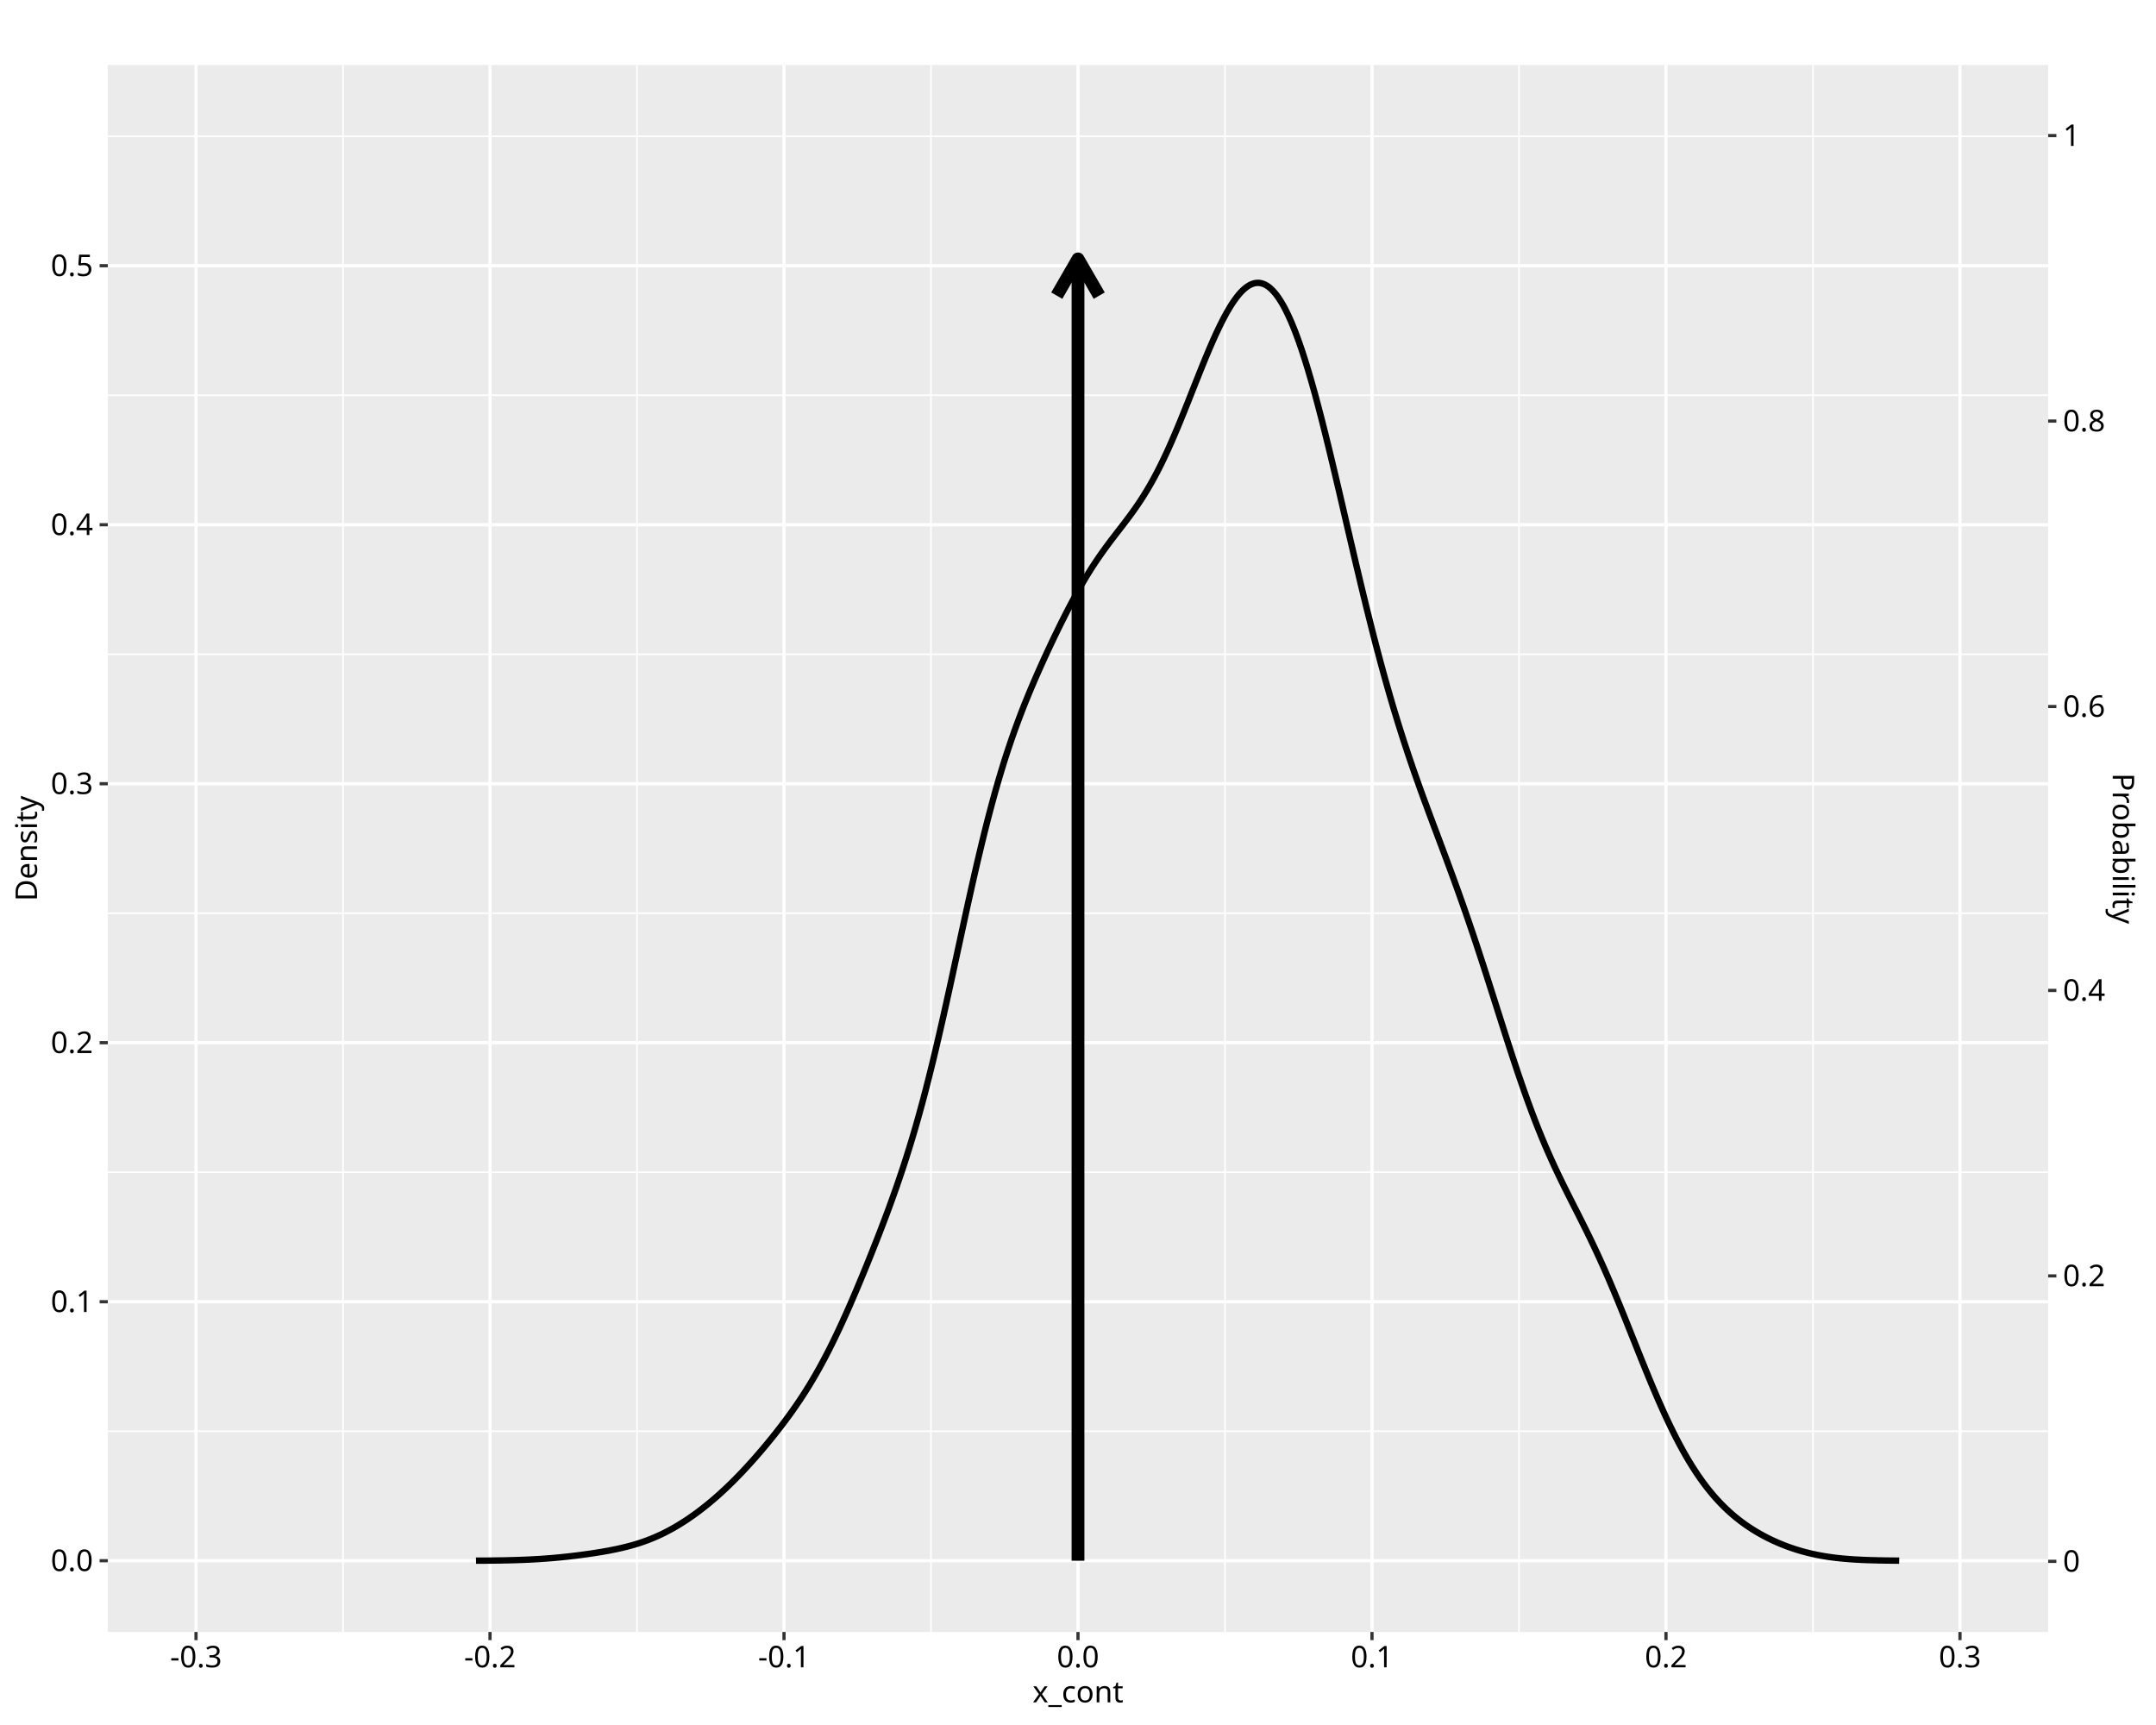
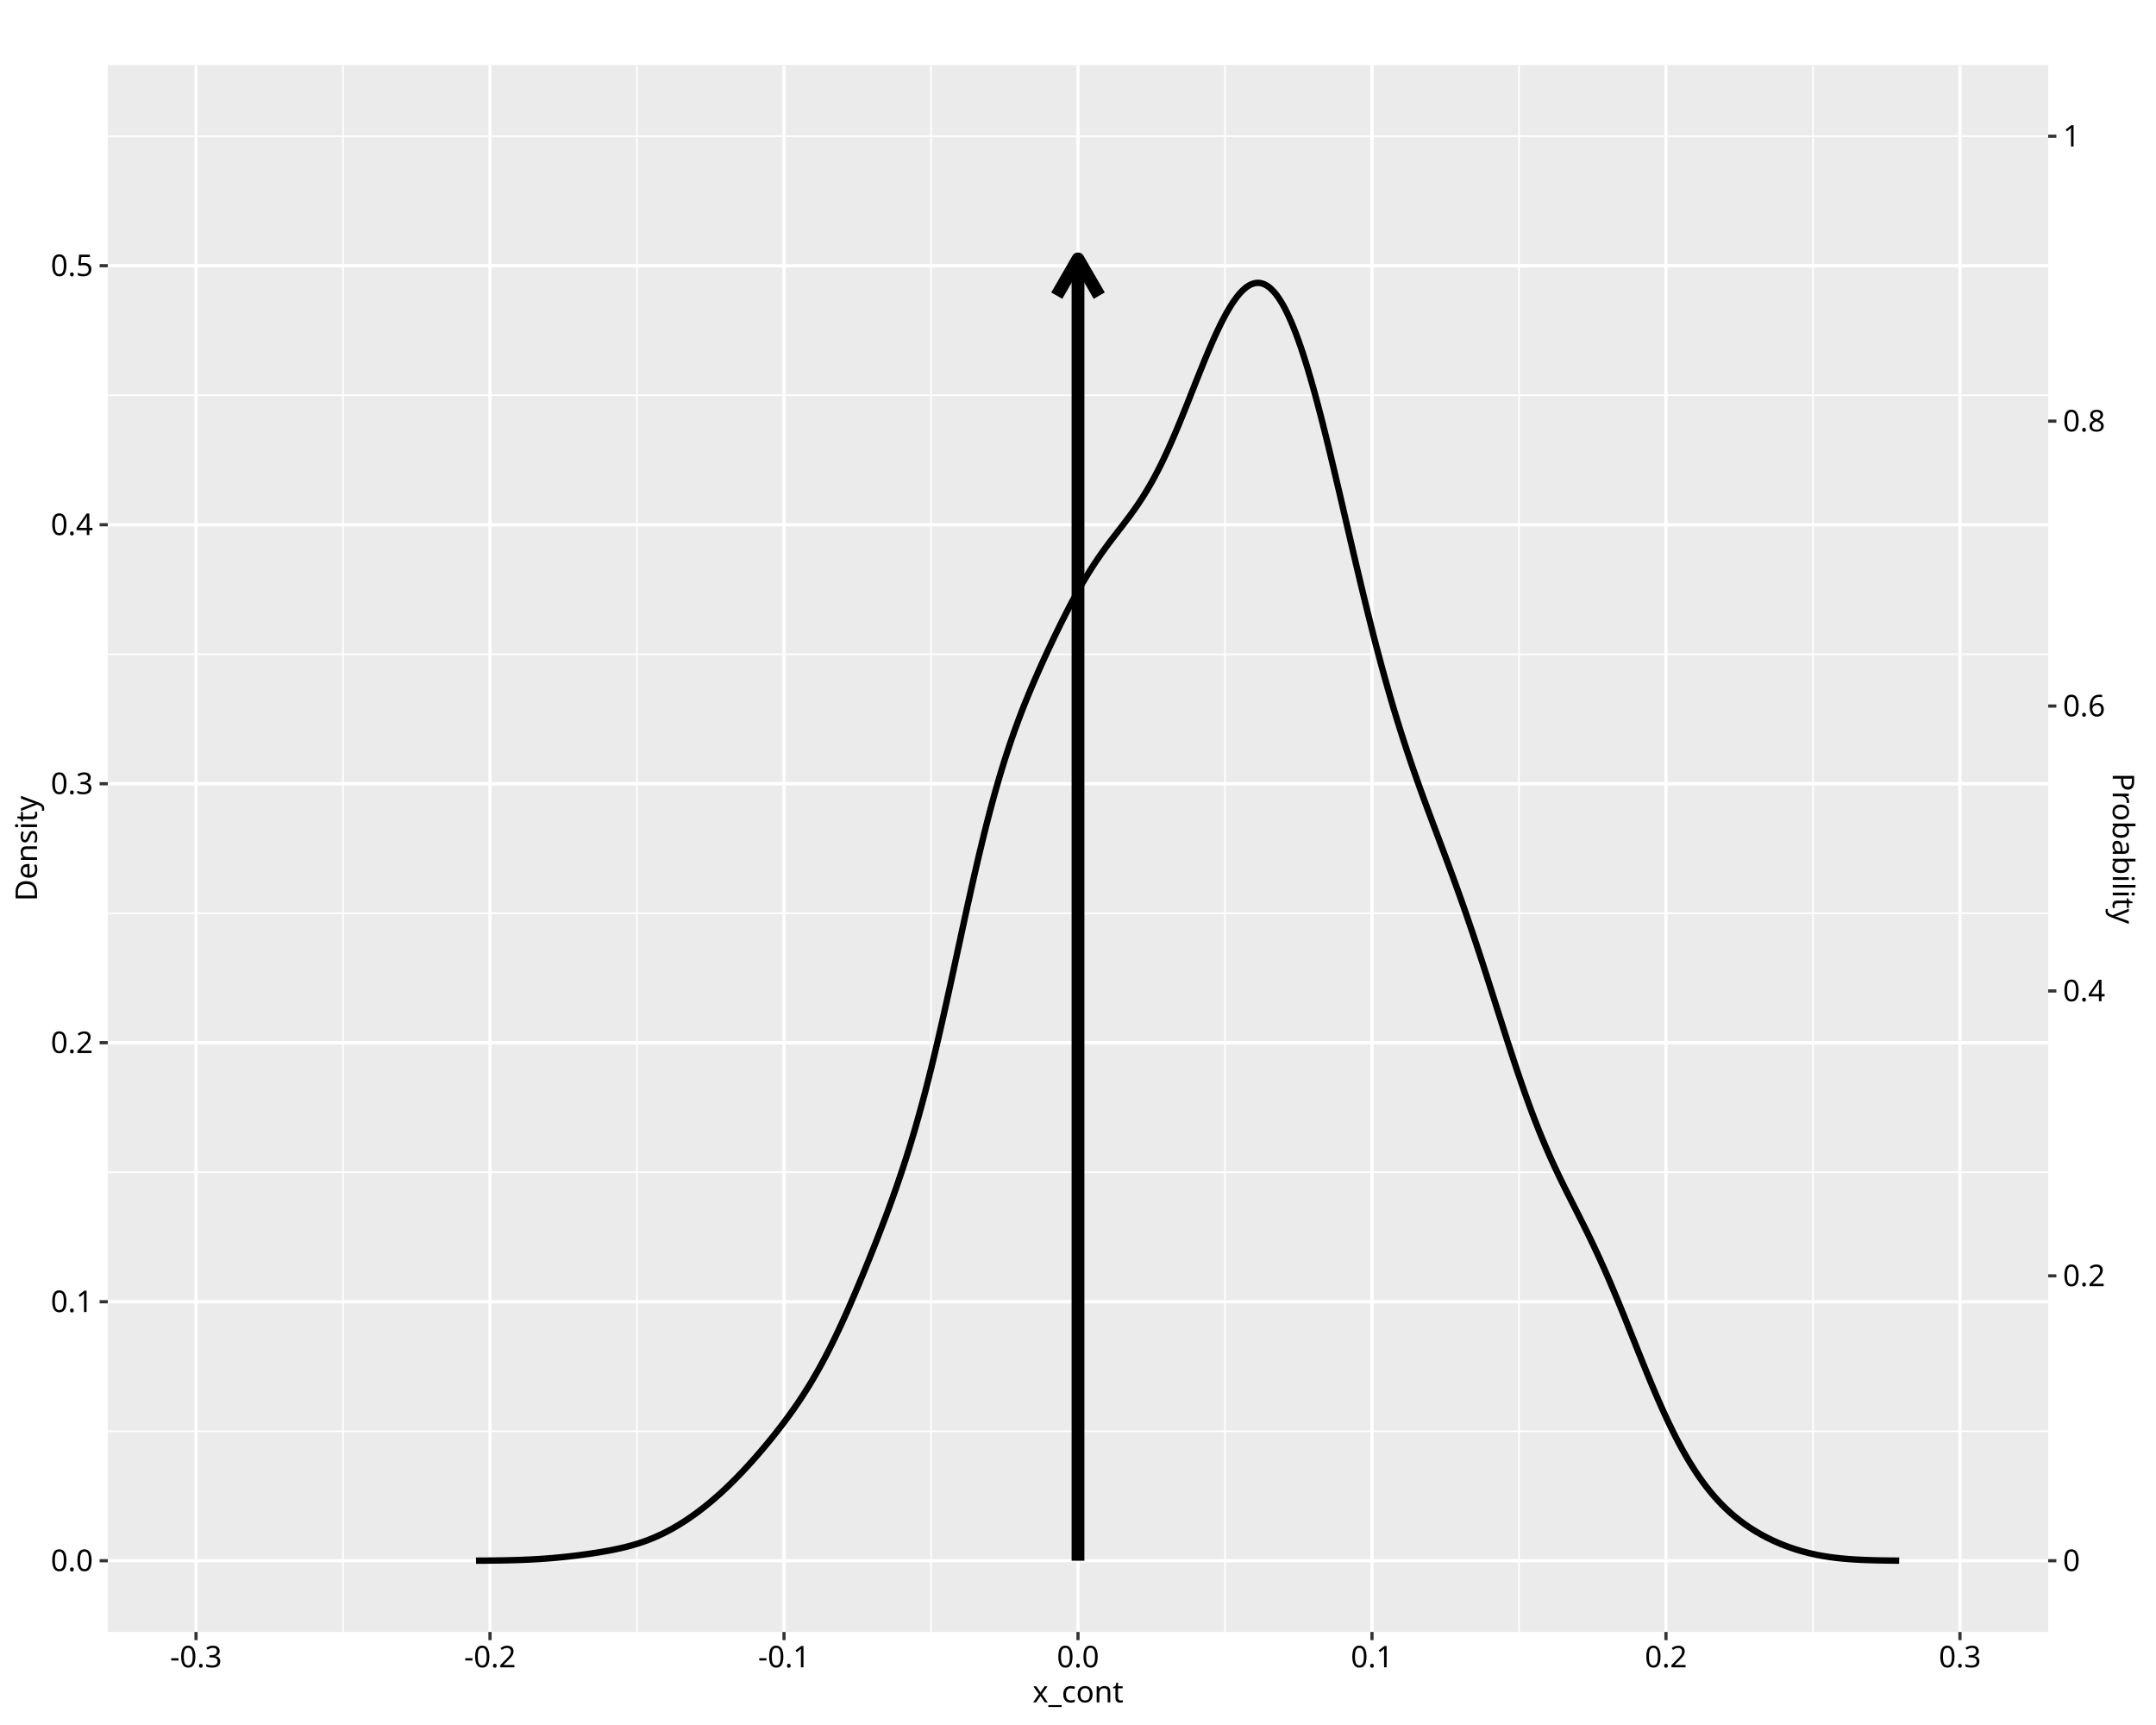
<svg xmlns="http://www.w3.org/2000/svg" class="svglite" data-engine-version="2.0" width="720.00pt" height="576.00pt" viewBox="0 0 720.00 576.00">
  <defs>
    <style type="text/css">
    .svglite line, .svglite polyline, .svglite polygon, .svglite path, .svglite rect, .svglite circle {
      fill: none;
      stroke: #000000;
      stroke-linecap: round;
      stroke-linejoin: round;
      stroke-miterlimit: 10.00;
    }
  </style>
  </defs>
  <rect width="100%" height="100%" style="stroke: none; fill: #FFFFFF;" />
  <defs>
    <clipPath id="cpMC4wMHw3MjAuMDB8MC4wMHw1NzYuMDA=">
      <rect x="0.00" y="0.00" width="720.00" height="576.00" />
    </clipPath>
  </defs>
  <g clip-path="url(#cpMC4wMHw3MjAuMDB8MC4wMHw1NzYuMDA=)">
    <rect x="0.00" y="0.00" width="720.00" height="576.00" style="stroke-width: 1.07; stroke: #FFFFFF; fill: #FFFFFF;" />
  </g>
  <defs>
    <clipPath id="cpMzYuMDF8NjgzLjk5fDIxLjcxfDU0NC45Mw==">
      <rect x="36.01" y="21.71" width="647.98" height="523.22" />
    </clipPath>
  </defs>
  <g clip-path="url(#cpMzYuMDF8NjgzLjk5fDIxLjcxfDU0NC45Mw==)">
    <rect x="36.01" y="21.71" width="647.98" height="523.22" style="stroke-width: 1.07; stroke: none; fill: #EBEBEB;" />
    <polyline points="36.01,477.91 683.99,477.91 " style="stroke-width: 0.53; stroke: #FFFFFF; stroke-linecap: butt;" />
    <polyline points="36.01,391.43 683.99,391.43 " style="stroke-width: 0.53; stroke: #FFFFFF; stroke-linecap: butt;" />
    <polyline points="36.01,304.94 683.99,304.94 " style="stroke-width: 0.53; stroke: #FFFFFF; stroke-linecap: butt;" />
    <polyline points="36.01,218.46 683.99,218.46 " style="stroke-width: 0.53; stroke: #FFFFFF; stroke-linecap: butt;" />
    <polyline points="36.01,131.97 683.99,131.97 " style="stroke-width: 0.53; stroke: #FFFFFF; stroke-linecap: butt;" />
    <polyline points="36.01,45.49 683.99,45.49 " style="stroke-width: 0.53; stroke: #FFFFFF; stroke-linecap: butt;" />
    <polyline points="114.55,544.93 114.55,21.71 " style="stroke-width: 0.53; stroke: #FFFFFF; stroke-linecap: butt;" />
    <polyline points="212.73,544.93 212.73,21.71 " style="stroke-width: 0.53; stroke: #FFFFFF; stroke-linecap: butt;" />
    <polyline points="310.91,544.93 310.91,21.71 " style="stroke-width: 0.53; stroke: #FFFFFF; stroke-linecap: butt;" />
    <polyline points="409.09,544.93 409.09,21.71 " style="stroke-width: 0.53; stroke: #FFFFFF; stroke-linecap: butt;" />
    <polyline points="507.27,544.93 507.27,21.71 " style="stroke-width: 0.53; stroke: #FFFFFF; stroke-linecap: butt;" />
    <polyline points="605.45,544.93 605.45,21.71 " style="stroke-width: 0.53; stroke: #FFFFFF; stroke-linecap: butt;" />
    <polyline points="36.01,521.15 683.99,521.15 " style="stroke-width: 1.07; stroke: #FFFFFF; stroke-linecap: butt;" />
    <polyline points="36.01,434.67 683.99,434.67 " style="stroke-width: 1.07; stroke: #FFFFFF; stroke-linecap: butt;" />
    <polyline points="36.01,348.18 683.99,348.18 " style="stroke-width: 1.07; stroke: #FFFFFF; stroke-linecap: butt;" />
    <polyline points="36.01,261.70 683.99,261.70 " style="stroke-width: 1.07; stroke: #FFFFFF; stroke-linecap: butt;" />
    <polyline points="36.01,175.22 683.99,175.22 " style="stroke-width: 1.07; stroke: #FFFFFF; stroke-linecap: butt;" />
    <polyline points="36.01,88.73 683.99,88.73 " style="stroke-width: 1.07; stroke: #FFFFFF; stroke-linecap: butt;" />
    <polyline points="65.46,544.93 65.46,21.71 " style="stroke-width: 1.07; stroke: #FFFFFF; stroke-linecap: butt;" />
    <polyline points="163.64,544.93 163.64,21.71 " style="stroke-width: 1.07; stroke: #FFFFFF; stroke-linecap: butt;" />
    <polyline points="261.82,544.93 261.82,21.71 " style="stroke-width: 1.07; stroke: #FFFFFF; stroke-linecap: butt;" />
    <polyline points="360.00,544.93 360.00,21.71 " style="stroke-width: 1.07; stroke: #FFFFFF; stroke-linecap: butt;" />
    <polyline points="458.18,544.93 458.18,21.71 " style="stroke-width: 1.07; stroke: #FFFFFF; stroke-linecap: butt;" />
    <polyline points="556.36,544.93 556.36,21.71 " style="stroke-width: 1.07; stroke: #FFFFFF; stroke-linecap: butt;" />
    <polyline points="654.54,544.93 654.54,21.71 " style="stroke-width: 1.07; stroke: #FFFFFF; stroke-linecap: butt;" />
    <polyline points="158.96,521.13 159.44,521.12 159.91,521.12 160.39,521.12 160.86,521.12 161.34,521.11 161.81,521.11 162.29,521.11 162.77,521.10 163.24,521.10 163.72,521.09 164.19,521.09 164.67,521.08 165.14,521.08 165.62,521.07 166.10,521.06 166.57,521.06 167.05,521.05 167.52,521.04 168.00,521.03 168.47,521.03 168.95,521.02 169.43,521.01 169.90,521.00 170.38,520.98 170.85,520.97 171.33,520.96 171.80,520.95 172.28,520.93 172.76,520.92 173.23,520.90 173.71,520.89 174.18,520.87 174.66,520.85 175.14,520.83 175.61,520.81 176.09,520.79 176.56,520.77 177.04,520.75 177.51,520.72 177.99,520.70 178.47,520.67 178.94,520.64 179.42,520.62 179.89,520.59 180.37,520.56 180.84,520.53 181.32,520.49 181.80,520.46 182.27,520.43 182.75,520.39 183.22,520.35 183.70,520.32 184.17,520.28 184.65,520.24 185.13,520.19 185.60,520.15 186.08,520.11 186.55,520.06 187.03,520.02 187.50,519.97 187.98,519.92 188.46,519.87 188.93,519.82 189.41,519.77 189.88,519.72 190.36,519.67 190.83,519.61 191.31,519.55 191.79,519.50 192.26,519.44 192.74,519.38 193.21,519.32 193.69,519.26 194.17,519.20 194.64,519.13 195.12,519.07 195.59,519.00 196.07,518.94 196.54,518.87 197.02,518.80 197.50,518.73 197.97,518.66 198.45,518.59 198.92,518.51 199.40,518.44 199.87,518.36 200.35,518.29 200.83,518.21 201.30,518.13 201.78,518.04 202.25,517.96 202.73,517.87 203.20,517.79 203.68,517.70 204.16,517.60 204.63,517.51 205.11,517.41 205.58,517.32 206.06,517.22 206.53,517.11 207.01,517.01 207.49,516.90 207.96,516.79 208.44,516.67 208.91,516.56 209.39,516.44 209.87,516.31 210.34,516.19 210.82,516.06 211.29,515.92 211.77,515.79 212.24,515.64 212.72,515.50 213.20,515.35 213.67,515.20 214.15,515.04 214.62,514.88 215.10,514.71 215.57,514.54 216.05,514.37 216.53,514.19 217.00,514.00 217.48,513.81 217.95,513.62 218.43,513.42 218.90,513.21 219.38,513.01 219.86,512.79 220.33,512.57 220.81,512.35 221.28,512.12 221.76,511.89 222.23,511.65 222.71,511.40 223.19,511.15 223.66,510.90 224.14,510.64 224.61,510.38 225.09,510.11 225.56,509.83 226.04,509.55 226.52,509.27 226.99,508.98 227.47,508.68 227.94,508.38 228.42,508.08 228.90,507.77 229.37,507.46 229.85,507.14 230.32,506.81 230.80,506.48 231.27,506.15 231.75,505.81 232.23,505.47 232.70,505.12 233.18,504.77 233.65,504.41 234.13,504.04 234.60,503.68 235.08,503.30 235.56,502.93 236.03,502.54 236.51,502.16 236.98,501.77 237.46,501.37 237.93,500.97 238.41,500.56 238.89,500.15 239.36,499.73 239.84,499.31 240.31,498.89 240.79,498.46 241.26,498.02 241.74,497.58 242.22,497.13 242.69,496.69 243.17,496.23 243.64,495.77 244.12,495.31 244.59,494.84 245.07,494.36 245.55,493.89 246.02,493.40 246.50,492.92 246.97,492.42 247.45,491.93 247.93,491.43 248.40,490.92 248.88,490.41 249.35,489.90 249.83,489.38 250.30,488.86 250.78,488.33 251.26,487.80 251.73,487.27 252.21,486.73 252.68,486.18 253.16,485.64 253.63,485.09 254.11,484.53 254.59,483.97 255.06,483.41 255.54,482.84 256.01,482.27 256.49,481.69 256.96,481.11 257.44,480.53 257.92,479.94 258.39,479.35 258.87,478.75 259.34,478.15 259.82,477.54 260.29,476.93 260.77,476.31 261.25,475.69 261.72,475.06 262.20,474.43 262.67,473.79 263.15,473.14 263.63,472.49 264.10,471.83 264.58,471.16 265.05,470.49 265.53,469.81 266.00,469.12 266.48,468.42 266.96,467.72 267.43,467.00 267.91,466.28 268.38,465.55 268.86,464.80 269.33,464.05 269.81,463.29 270.29,462.52 270.76,461.73 271.24,460.94 271.71,460.13 272.19,459.32 272.66,458.49 273.14,457.65 273.62,456.80 274.09,455.94 274.57,455.06 275.04,454.17 275.52,453.28 275.99,452.37 276.47,451.45 276.95,450.51 277.42,449.56 277.90,448.61 278.37,447.64 278.85,446.66 279.32,445.67 279.80,444.67 280.28,443.65 280.75,442.63 281.23,441.60 281.70,440.55 282.18,439.50 282.66,438.44 283.13,437.37 283.61,436.29 284.08,435.20 284.56,434.10 285.03,433.00 285.51,431.88 285.99,430.76 286.46,429.64 286.94,428.50 287.41,427.36 287.89,426.22 288.36,425.07 288.84,423.91 289.32,422.74 289.79,421.57 290.27,420.39 290.74,419.21 291.22,418.02 291.69,416.83 292.17,415.62 292.65,414.41 293.12,413.20 293.60,411.97 294.07,410.74 294.55,409.50 295.02,408.26 295.50,407.00 295.98,405.73 296.45,404.46 296.93,403.17 297.40,401.86 297.88,400.55 298.35,399.23 298.83,397.89 299.31,396.53 299.78,395.16 300.26,393.77 300.73,392.37 301.21,390.95 301.69,389.51 302.16,388.05 302.64,386.57 303.11,385.06 303.59,383.54 304.06,382.00 304.54,380.42 305.02,378.83 305.49,377.21 305.97,375.57 306.44,373.90 306.92,372.20 307.39,370.48 307.87,368.73 308.35,366.96 308.82,365.16 309.30,363.33 309.77,361.47 310.25,359.59 310.72,357.69 311.20,355.76 311.68,353.80 312.15,351.82 312.63,349.82 313.10,347.79 313.58,345.75 314.05,343.68 314.53,341.60 315.01,339.49 315.48,337.37 315.96,335.24 316.43,333.09 316.91,330.92 317.39,328.75 317.86,326.57 318.34,324.38 318.81,322.18 319.29,319.98 319.76,317.78 320.24,315.58 320.72,313.38 321.19,311.18 321.67,308.99 322.14,306.81 322.62,304.63 323.09,302.47 323.57,300.31 324.05,298.17 324.52,296.05 325.00,293.94 325.47,291.85 325.95,289.78 326.42,287.73 326.90,285.71 327.38,283.71 327.85,281.73 328.33,279.78 328.80,277.85 329.28,275.96 329.75,274.09 330.23,272.25 330.71,270.43 331.18,268.65 331.66,266.89 332.13,265.17 332.61,263.48 333.08,261.82 333.56,260.18 334.04,258.57 334.51,257.00 334.99,255.45 335.46,253.93 335.94,252.44 336.42,250.97 336.89,249.54 337.37,248.13 337.84,246.74 338.32,245.38 338.79,244.03 339.27,242.72 339.75,241.42 340.22,240.15 340.70,238.89 341.17,237.65 341.65,236.43 342.12,235.23 342.60,234.05 343.08,232.88 343.55,231.72 344.03,230.58 344.50,229.45 344.98,228.33 345.45,227.22 345.93,226.13 346.41,225.04 346.88,223.97 347.36,222.90 347.83,221.84 348.31,220.79 348.78,219.75 349.26,218.71 349.74,217.68 350.21,216.66 350.69,215.65 351.16,214.64 351.64,213.64 352.11,212.65 352.59,211.66 353.07,210.68 353.54,209.71 354.02,208.74 354.49,207.78 354.97,206.83 355.45,205.89 355.92,204.95 356.40,204.02 356.87,203.11 357.35,202.20 357.82,201.30 358.30,200.41 358.78,199.53 359.25,198.66 359.73,197.80 360.20,196.95 360.68,196.11 361.15,195.28 361.63,194.46 362.11,193.65 362.58,192.86 363.06,192.08 363.53,191.30 364.01,190.54 364.48,189.79 364.96,189.05 365.44,188.32 365.91,187.61 366.39,186.90 366.86,186.20 367.34,185.52 367.81,184.84 368.29,184.17 368.77,183.51 369.24,182.85 369.72,182.21 370.19,181.57 370.67,180.93 371.14,180.30 371.62,179.68 372.10,179.06 372.57,178.44 373.05,177.82 373.52,177.21 374.00,176.59 374.48,175.98 374.95,175.36 375.43,174.74 375.90,174.11 376.38,173.48 376.85,172.85 377.33,172.21 377.81,171.56 378.28,170.90 378.76,170.23 379.23,169.56 379.71,168.87 380.18,168.17 380.66,167.46 381.14,166.73 381.61,166.00 382.09,165.24 382.56,164.47 383.04,163.69 383.51,162.89 383.99,162.07 384.47,161.24 384.94,160.39 385.42,159.52 385.89,158.63 386.37,157.73 386.84,156.81 387.32,155.87 387.80,154.91 388.27,153.93 388.75,152.94 389.22,151.93 389.70,150.91 390.18,149.86 390.65,148.80 391.13,147.73 391.60,146.65 392.08,145.54 392.55,144.43 393.03,143.30 393.51,142.16 393.98,141.01 394.46,139.85 394.93,138.68 395.41,137.50 395.88,136.32 396.36,135.13 396.84,133.93 397.31,132.73 397.79,131.53 398.26,130.33 398.74,129.13 399.21,127.93 399.69,126.73 400.17,125.54 400.64,124.35 401.12,123.16 401.59,121.99 402.07,120.82 402.54,119.66 403.02,118.52 403.50,117.38 403.97,116.26 404.45,115.16 404.92,114.07 405.40,113.00 405.87,111.95 406.35,110.92 406.83,109.91 407.30,108.92 407.78,107.96 408.25,107.02 408.73,106.10 409.21,105.21 409.68,104.35 410.16,103.53 410.63,102.73 411.11,101.96 411.58,101.22 412.06,100.52 412.54,99.85 413.01,99.21 413.49,98.61 413.96,98.05 414.44,97.53 414.91,97.04 415.39,96.60 415.87,96.19 416.34,95.82 416.82,95.50 417.29,95.22 417.77,94.98 418.24,94.79 418.72,94.63 419.20,94.52 419.67,94.47 420.15,94.45 420.62,94.48 421.10,94.56 421.57,94.68 422.05,94.85 422.53,95.07 423.00,95.34 423.48,95.65 423.95,96.01 424.43,96.42 424.90,96.89 425.38,97.40 425.86,97.95 426.33,98.55 426.81,99.20 427.28,99.91 427.76,100.66 428.24,101.46 428.71,102.30 429.19,103.18 429.66,104.13 430.14,105.12 430.61,106.15 431.09,107.22 431.57,108.34 432.04,109.51 432.52,110.72 432.99,111.97 433.47,113.26 433.94,114.60 434.42,115.97 434.90,117.39 435.37,118.85 435.85,120.34 436.32,121.86 436.80,123.43 437.27,125.03 437.75,126.66 438.23,128.33 438.70,130.02 439.18,131.74 439.65,133.50 440.13,135.28 440.60,137.09 441.08,138.92 441.56,140.78 442.03,142.66 442.51,144.56 442.98,146.48 443.46,148.41 443.94,150.37 444.41,152.33 444.89,154.32 445.36,156.31 445.84,158.32 446.31,160.34 446.79,162.36 447.27,164.39 447.74,166.43 448.22,168.47 448.69,170.52 449.17,172.57 449.64,174.61 450.12,176.66 450.60,178.71 451.07,180.75 451.55,182.79 452.02,184.82 452.50,186.85 452.97,188.86 453.45,190.87 453.93,192.88 454.40,194.87 454.88,196.84 455.35,198.81 455.83,200.76 456.30,202.71 456.78,204.63 457.26,206.54 457.73,208.44 458.21,210.32 458.68,212.18 459.16,214.03 459.63,215.85 460.11,217.66 460.59,219.45 461.06,221.23 461.54,222.98 462.01,224.72 462.49,226.43 462.97,228.13 463.44,229.81 463.92,231.47 464.39,233.11 464.87,234.73 465.34,236.33 465.82,237.92 466.30,239.49 466.77,241.04 467.25,242.56 467.72,244.07 468.20,245.57 468.67,247.05 469.15,248.51 469.63,249.96 470.10,251.39 470.58,252.81 471.05,254.21 471.53,255.60 472.00,256.98 472.48,258.35 472.96,259.70 473.43,261.04 473.91,262.38 474.38,263.70 474.86,265.01 475.33,266.32 475.81,267.62 476.29,268.91 476.76,270.20 477.24,271.48 477.71,272.75 478.19,274.03 478.66,275.30 479.14,276.56 479.62,277.83 480.09,279.10 480.57,280.36 481.04,281.63 481.52,282.90 482.00,284.17 482.47,285.44 482.95,286.71 483.42,287.99 483.90,289.28 484.37,290.56 484.85,291.86 485.33,293.16 485.80,294.46 486.28,295.78 486.75,297.09 487.23,298.42 487.70,299.76 488.18,301.10 488.66,302.45 489.13,303.81 489.61,305.18 490.08,306.56 490.56,307.94 491.03,309.34 491.51,310.74 491.99,312.15 492.46,313.57 492.94,315.00 493.41,316.44 493.89,317.88 494.36,319.33 494.84,320.79 495.32,322.26 495.79,323.73 496.27,325.20 496.74,326.68 497.22,328.17 497.69,329.66 498.17,331.16 498.65,332.65 499.12,334.15 499.60,335.65 500.07,337.15 500.55,338.65 501.03,340.15 501.50,341.64 501.98,343.13 502.45,344.62 502.93,346.11 503.40,347.59 503.88,349.06 504.36,350.53 504.83,351.98 505.31,353.43 505.78,354.87 506.26,356.30 506.73,357.72 507.21,359.13 507.69,360.52 508.16,361.91 508.64,363.27 509.11,364.63 509.59,365.97 510.06,367.29 510.54,368.60 511.02,369.90 511.49,371.17 511.97,372.44 512.44,373.68 512.92,374.91 513.39,376.12 513.87,377.32 514.35,378.50 514.82,379.66 515.30,380.80 515.77,381.93 516.25,383.05 516.73,384.15 517.20,385.23 517.68,386.30 518.15,387.36 518.63,388.40 519.10,389.43 519.58,390.45 520.06,391.46 520.53,392.46 521.01,393.44 521.48,394.42 521.96,395.39 522.43,396.36 522.91,397.31 523.39,398.27 523.86,399.21 524.34,400.16 524.81,401.10 525.29,402.04 525.76,402.98 526.24,403.91 526.72,404.85 527.19,405.79 527.67,406.74 528.14,407.68 528.62,408.63 529.09,409.59 529.57,410.55 530.05,411.51 530.52,412.48 531.00,413.46 531.47,414.45 531.95,415.44 532.42,416.45 532.90,417.46 533.38,418.48 533.85,419.51 534.33,420.55 534.80,421.60 535.28,422.66 535.76,423.72 536.23,424.80 536.71,425.89 537.18,426.98 537.66,428.09 538.13,429.21 538.61,430.33 539.09,431.46 539.56,432.60 540.04,433.74 540.51,434.90 540.99,436.06 541.46,437.22 541.94,438.40 542.42,439.57 542.89,440.75 543.37,441.94 543.84,443.13 544.32,444.32 544.79,445.51 545.27,446.70 545.75,447.89 546.22,449.09 546.70,450.28 547.17,451.47 547.65,452.65 548.12,453.84 548.60,455.02 549.08,456.19 549.55,457.36 550.03,458.53 550.50,459.68 550.98,460.83 551.45,461.98 551.93,463.11 552.41,464.24 552.88,465.35 553.36,466.46 553.83,467.55 554.31,468.64 554.79,469.71 555.26,470.77 555.74,471.82 556.21,472.85 556.69,473.88 557.16,474.89 557.64,475.88 558.12,476.87 558.59,477.83 559.07,478.79 559.54,479.73 560.02,480.65 560.49,481.56 560.97,482.46 561.45,483.34 561.92,484.21 562.40,485.06 562.87,485.89 563.35,486.71 563.82,487.52 564.30,488.31 564.78,489.08 565.25,489.84 565.73,490.59 566.20,491.32 566.68,492.04 567.15,492.74 567.63,493.43 568.11,494.10 568.58,494.76 569.06,495.41 569.53,496.04 570.01,496.66 570.49,497.26 570.96,497.85 571.44,498.43 571.91,499.00 572.39,499.56 572.86,500.10 573.34,500.63 573.82,501.15 574.29,501.65 574.77,502.15 575.24,502.63 575.72,503.11 576.19,503.57 576.67,504.02 577.15,504.47 577.62,504.90 578.10,505.32 578.57,505.74 579.05,506.14 579.52,506.54 580.00,506.93 580.48,507.30 580.95,507.67 581.43,508.04 581.90,508.39 582.38,508.74 582.85,509.08 583.33,509.41 583.81,509.73 584.28,510.05 584.76,510.36 585.23,510.67 585.71,510.96 586.18,511.26 586.66,511.54 587.14,511.82 587.61,512.09 588.09,512.36 588.56,512.62 589.04,512.88 589.52,513.13 589.99,513.38 590.47,513.62 590.94,513.85 591.42,514.08 591.89,514.31 592.37,514.53 592.85,514.74 593.32,514.95 593.80,515.16 594.27,515.36 594.75,515.56 595.22,515.75 595.70,515.94 596.18,516.13 596.65,516.31 597.13,516.48 597.60,516.65 598.08,516.82 598.55,516.98 599.03,517.14 599.51,517.30 599.98,517.45 600.46,517.59 600.93,517.74 601.41,517.87 601.88,518.01 602.36,518.14 602.84,518.27 603.31,518.39 603.79,518.51 604.26,518.63 604.74,518.74 605.21,518.85 605.69,518.95 606.17,519.06 606.64,519.16 607.12,519.25 607.59,519.34 608.07,519.43 608.55,519.52 609.02,519.60 609.50,519.68 609.97,519.75 610.45,519.83 610.92,519.90 611.40,519.96 611.88,520.03 612.35,520.09 612.83,520.15 613.30,520.21 613.78,520.26 614.25,520.31 614.73,520.36 615.21,520.41 615.68,520.45 616.16,520.49 616.63,520.53 617.11,520.57 617.58,520.61 618.06,520.64 618.54,520.68 619.01,520.71 619.49,520.74 619.96,520.76 620.44,520.79 620.91,520.81 621.39,520.84 621.87,520.86 622.34,520.88 622.82,520.90 623.29,520.92 623.77,520.93 624.25,520.95 624.72,520.96 625.20,520.98 625.67,520.99 626.15,521.00 626.62,521.01 627.10,521.03 627.58,521.04 628.05,521.04 628.53,521.05 629.00,521.06 629.48,521.07 629.95,521.08 630.43,521.08 630.91,521.09 631.38,521.09 631.86,521.10 632.33,521.10 632.81,521.11 633.28,521.11 633.76,521.11 634.24,521.12 " style="stroke-width: 2.13; stroke-linecap: butt;" />
    <line x1="360.00" y1="521.15" x2="360.00" y2="86.45" style="stroke-width: 4.27; stroke-linecap: butt;" />
    <polyline points="367.09,98.72 360.00,86.45 352.91,98.72 " style="stroke-width: 4.27; stroke-linecap: butt;" />
  </g>
  <g clip-path="url(#cpMC4wMHw3MjAuMDB8MC4wMHw1NzYuMDA=)">
    <text x="31.08" y="524.59" text-anchor="end" style="font-size: 10.00px; font-family: sans;" textLength="13.90px" lengthAdjust="spacingAndGlyphs">0.0</text>
    <text x="31.08" y="438.11" text-anchor="end" style="font-size: 10.00px; font-family: sans;" textLength="13.90px" lengthAdjust="spacingAndGlyphs">0.1</text>
    <text x="31.08" y="351.62" text-anchor="end" style="font-size: 10.00px; font-family: sans;" textLength="13.90px" lengthAdjust="spacingAndGlyphs">0.2</text>
    <text x="31.08" y="265.14" text-anchor="end" style="font-size: 10.00px; font-family: sans;" textLength="13.90px" lengthAdjust="spacingAndGlyphs">0.3</text>
    <text x="31.08" y="178.66" text-anchor="end" style="font-size: 10.00px; font-family: sans;" textLength="13.90px" lengthAdjust="spacingAndGlyphs">0.4</text>
    <text x="31.08" y="92.17" text-anchor="end" style="font-size: 10.00px; font-family: sans;" textLength="13.90px" lengthAdjust="spacingAndGlyphs">0.5</text>
    <polyline points="33.27,521.15 36.01,521.15 " style="stroke-width: 1.07; stroke: #333333; stroke-linecap: butt;" />
    <polyline points="33.27,434.67 36.01,434.67 " style="stroke-width: 1.07; stroke: #333333; stroke-linecap: butt;" />
    <polyline points="33.27,348.18 36.01,348.18 " style="stroke-width: 1.07; stroke: #333333; stroke-linecap: butt;" />
    <polyline points="33.27,261.70 36.01,261.70 " style="stroke-width: 1.07; stroke: #333333; stroke-linecap: butt;" />
    <polyline points="33.27,175.22 36.01,175.22 " style="stroke-width: 1.07; stroke: #333333; stroke-linecap: butt;" />
    <polyline points="33.27,88.73 36.01,88.73 " style="stroke-width: 1.07; stroke: #333333; stroke-linecap: butt;" />
-     <polyline points="683.99,521.36 686.73,521.36 " style="stroke-width: 1.07; stroke: #333333; stroke-linecap: butt;" />
-     <polyline points="683.99,426.04 686.73,426.04 " style="stroke-width: 1.07; stroke: #333333; stroke-linecap: butt;" />
-     <polyline points="683.99,330.72 686.73,330.72 " style="stroke-width: 1.07; stroke: #333333; stroke-linecap: butt;" />
-     <polyline points="683.99,235.92 686.73,235.92 " style="stroke-width: 1.07; stroke: #333333; stroke-linecap: butt;" />
-     <polyline points="683.99,140.60 686.73,140.60 " style="stroke-width: 1.07; stroke: #333333; stroke-linecap: butt;" />
-     <polyline points="683.99,45.28 686.73,45.28 " style="stroke-width: 1.07; stroke: #333333; stroke-linecap: butt;" />
-     <text x="688.92" y="524.81" style="font-size: 10.00px; font-family: sans;" textLength="5.56px" lengthAdjust="spacingAndGlyphs">0</text>
-     <text x="688.92" y="429.48" style="font-size: 10.00px; font-family: sans;" textLength="13.90px" lengthAdjust="spacingAndGlyphs">0.2</text>
-     <text x="688.92" y="334.16" style="font-size: 10.00px; font-family: sans;" textLength="13.90px" lengthAdjust="spacingAndGlyphs">0.4</text>
-     <text x="688.92" y="239.36" style="font-size: 10.00px; font-family: sans;" textLength="13.90px" lengthAdjust="spacingAndGlyphs">0.6</text>
-     <text x="688.92" y="144.04" style="font-size: 10.00px; font-family: sans;" textLength="13.90px" lengthAdjust="spacingAndGlyphs">0.8</text>
-     <text x="688.92" y="48.72" style="font-size: 10.00px; font-family: sans;" textLength="5.56px" lengthAdjust="spacingAndGlyphs">1</text>
+     <polyline points="683.99,521.15 686.73,521.15 " style="stroke-width: 1.07; stroke: #333333; stroke-linecap: butt;" />
+     <polyline points="683.99,426.02 686.73,426.02 " style="stroke-width: 1.07; stroke: #333333; stroke-linecap: butt;" />
+     <polyline points="683.99,330.89 686.73,330.89 " style="stroke-width: 1.07; stroke: #333333; stroke-linecap: butt;" />
+     <polyline points="683.99,235.76 686.73,235.76 " style="stroke-width: 1.07; stroke: #333333; stroke-linecap: butt;" />
+     <polyline points="683.99,140.62 686.73,140.62 " style="stroke-width: 1.07; stroke: #333333; stroke-linecap: butt;" />
+     <polyline points="683.99,45.49 686.73,45.49 " style="stroke-width: 1.07; stroke: #333333; stroke-linecap: butt;" />
+     <text x="688.92" y="524.59" style="font-size: 10.00px; font-family: sans;" textLength="5.56px" lengthAdjust="spacingAndGlyphs">0</text>
+     <text x="688.92" y="429.46" style="font-size: 10.00px; font-family: sans;" textLength="13.90px" lengthAdjust="spacingAndGlyphs">0.2</text>
+     <text x="688.92" y="334.33" style="font-size: 10.00px; font-family: sans;" textLength="13.90px" lengthAdjust="spacingAndGlyphs">0.4</text>
+     <text x="688.92" y="239.20" style="font-size: 10.00px; font-family: sans;" textLength="13.90px" lengthAdjust="spacingAndGlyphs">0.6</text>
+     <text x="688.92" y="144.06" style="font-size: 10.00px; font-family: sans;" textLength="13.90px" lengthAdjust="spacingAndGlyphs">0.8</text>
+     <text x="688.92" y="48.93" style="font-size: 10.00px; font-family: sans;" textLength="5.56px" lengthAdjust="spacingAndGlyphs">1</text>
    <polyline points="65.46,547.67 65.46,544.93 " style="stroke-width: 1.07; stroke: #333333; stroke-linecap: butt;" />
    <polyline points="163.64,547.67 163.64,544.93 " style="stroke-width: 1.07; stroke: #333333; stroke-linecap: butt;" />
    <polyline points="261.82,547.67 261.82,544.93 " style="stroke-width: 1.07; stroke: #333333; stroke-linecap: butt;" />
    <polyline points="360.00,547.67 360.00,544.93 " style="stroke-width: 1.07; stroke: #333333; stroke-linecap: butt;" />
    <polyline points="458.18,547.67 458.18,544.93 " style="stroke-width: 1.07; stroke: #333333; stroke-linecap: butt;" />
    <polyline points="556.36,547.67 556.36,544.93 " style="stroke-width: 1.07; stroke: #333333; stroke-linecap: butt;" />
    <polyline points="654.54,547.67 654.54,544.93 " style="stroke-width: 1.07; stroke: #333333; stroke-linecap: butt;" />
    <text x="65.46" y="556.75" text-anchor="middle" style="font-size: 10.00px; font-family: sans;" textLength="17.23px" lengthAdjust="spacingAndGlyphs">-0.3</text>
    <text x="163.64" y="556.75" text-anchor="middle" style="font-size: 10.00px; font-family: sans;" textLength="17.23px" lengthAdjust="spacingAndGlyphs">-0.2</text>
    <text x="261.82" y="556.75" text-anchor="middle" style="font-size: 10.00px; font-family: sans;" textLength="17.23px" lengthAdjust="spacingAndGlyphs">-0.1</text>
    <text x="360.00" y="556.75" text-anchor="middle" style="font-size: 10.00px; font-family: sans;" textLength="13.90px" lengthAdjust="spacingAndGlyphs">0.0</text>
    <text x="458.18" y="556.75" text-anchor="middle" style="font-size: 10.00px; font-family: sans;" textLength="13.90px" lengthAdjust="spacingAndGlyphs">0.1</text>
    <text x="556.36" y="556.75" text-anchor="middle" style="font-size: 10.00px; font-family: sans;" textLength="13.90px" lengthAdjust="spacingAndGlyphs">0.2</text>
    <text x="654.54" y="556.75" text-anchor="middle" style="font-size: 10.00px; font-family: sans;" textLength="13.90px" lengthAdjust="spacingAndGlyphs">0.3</text>
    <text x="360.00" y="568.44" text-anchor="middle" style="font-size: 10.00px; font-family: sans;" textLength="29.47px" lengthAdjust="spacingAndGlyphs">x_cont</text>
    <text transform="translate(12.36,283.32) rotate(-90)" text-anchor="middle" style="font-size: 10.00px; font-family: sans;" textLength="33.35px" lengthAdjust="spacingAndGlyphs">Density</text>
    <text transform="translate(705.56,283.32) rotate(90)" text-anchor="middle" style="font-size: 10.00px; font-family: sans;" textLength="46.69px" lengthAdjust="spacingAndGlyphs">Probability</text>
  </g>
</svg>
